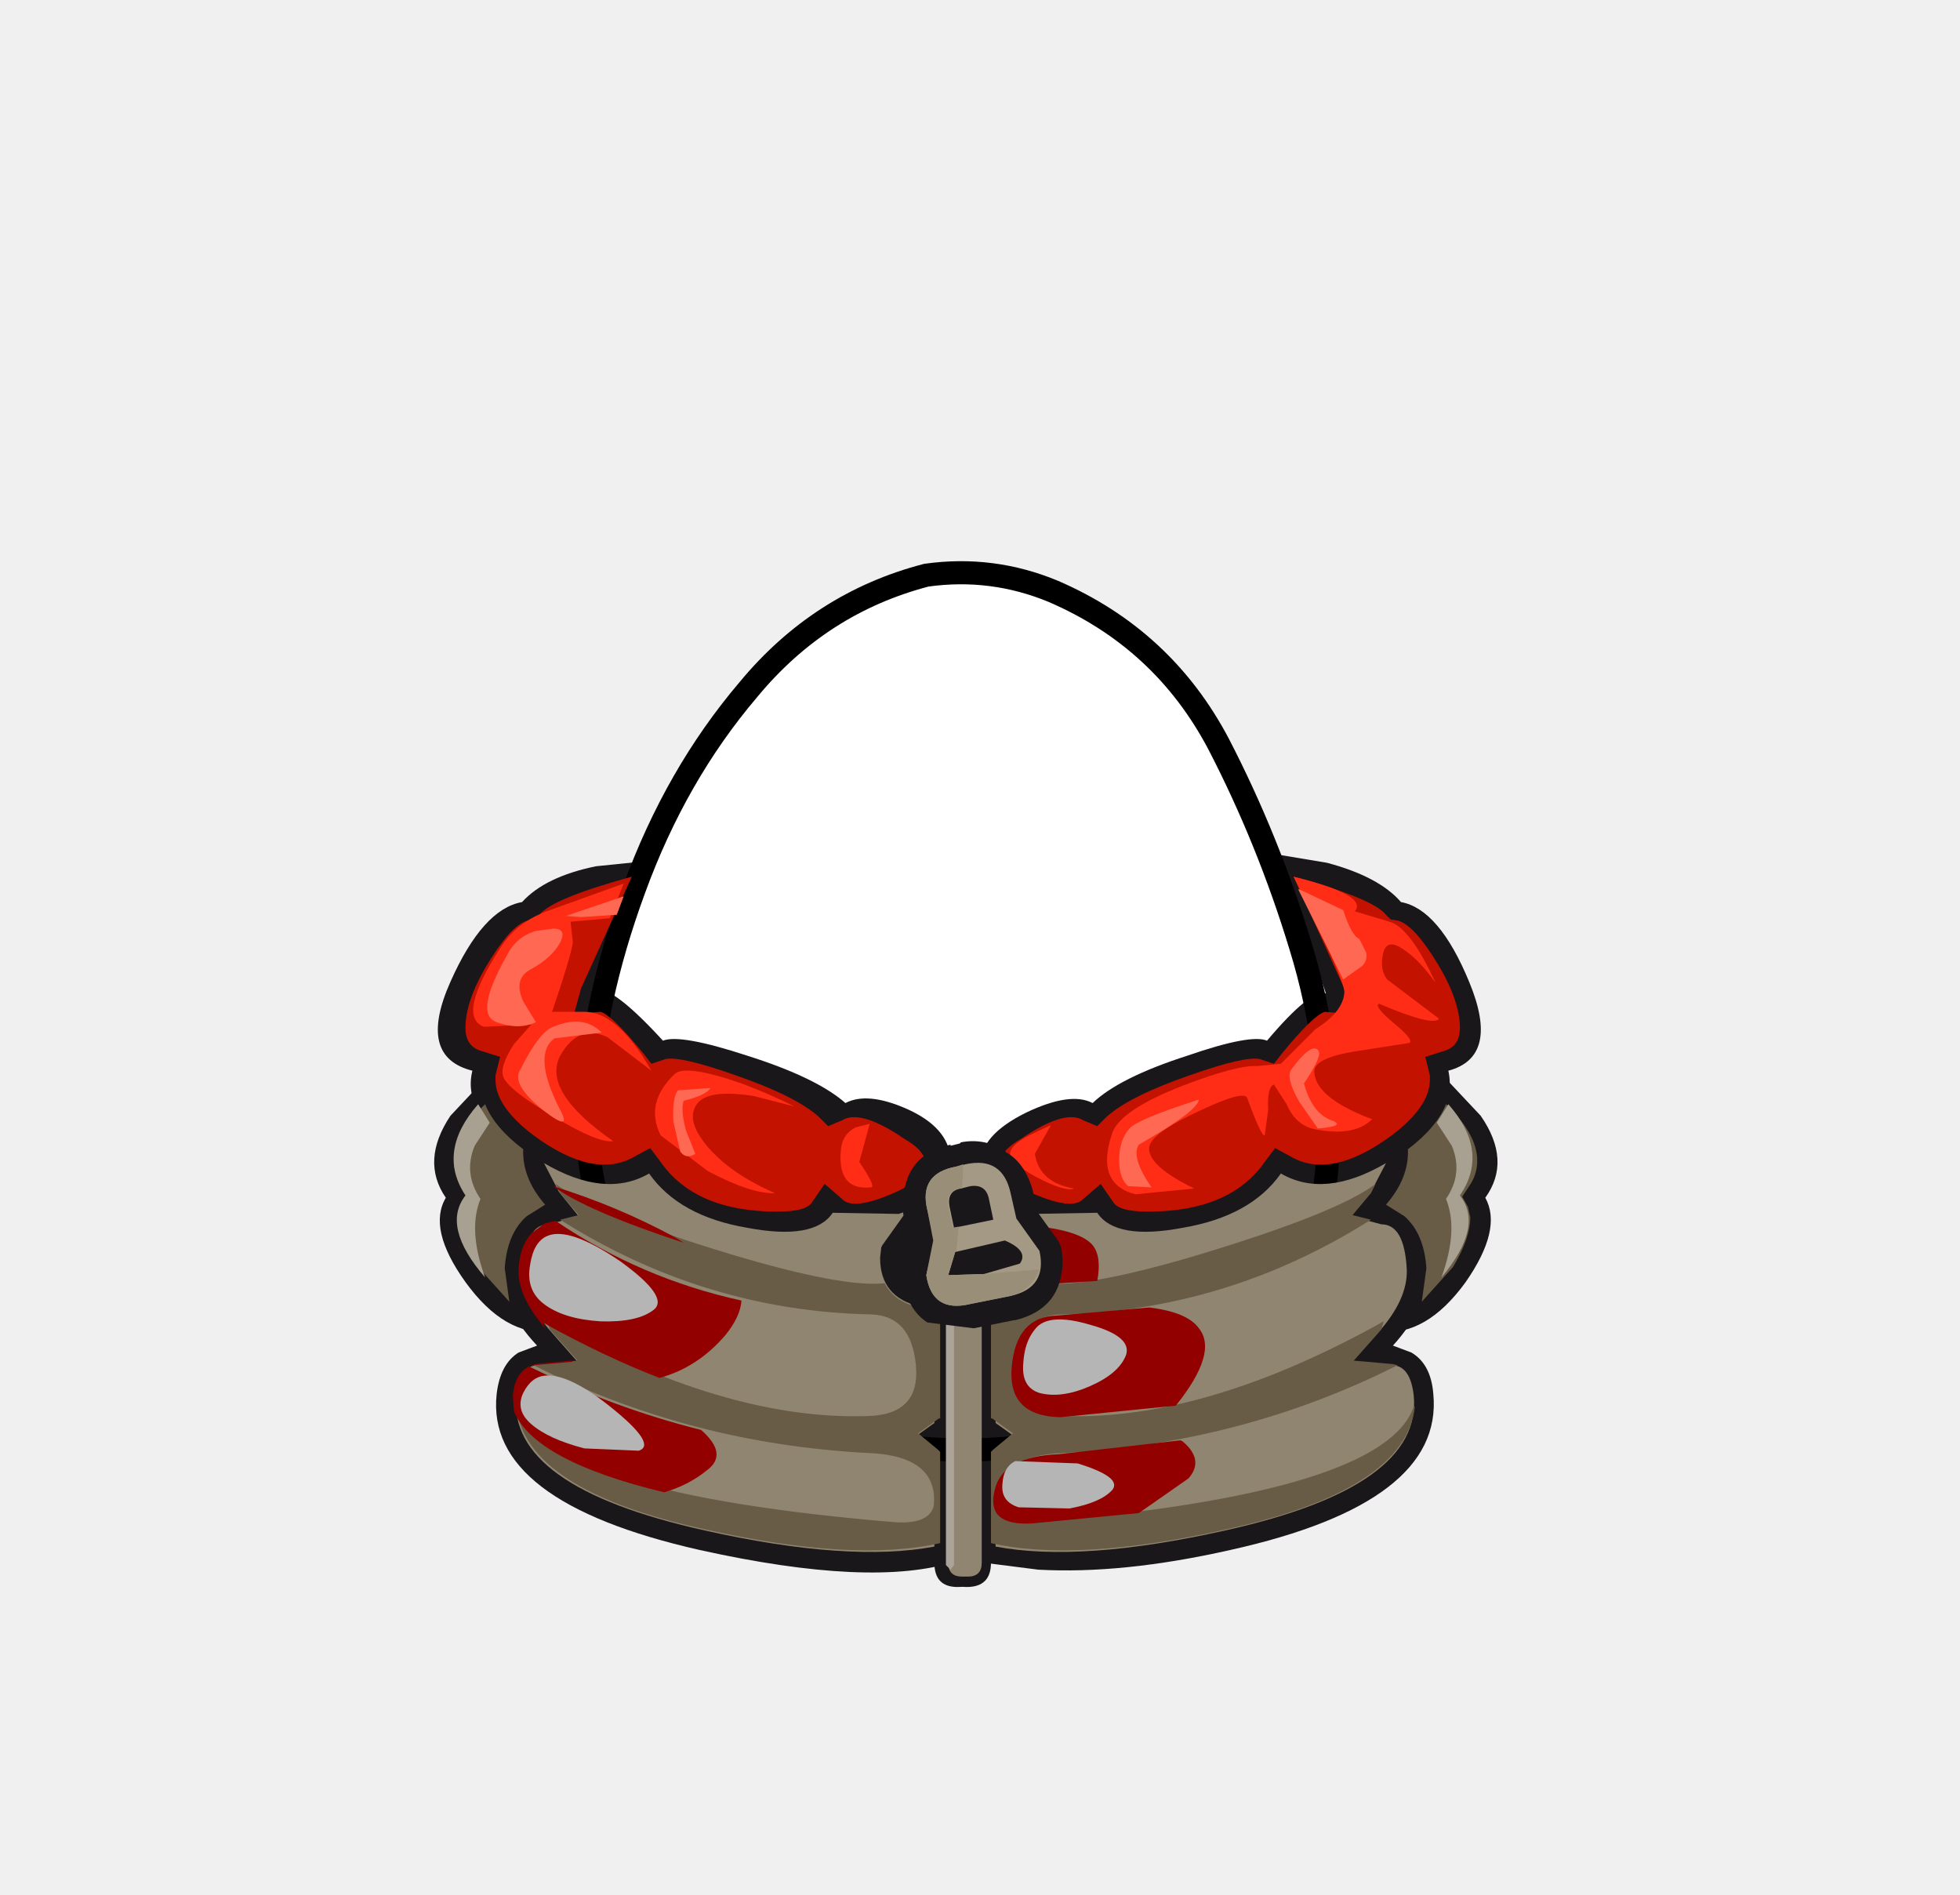
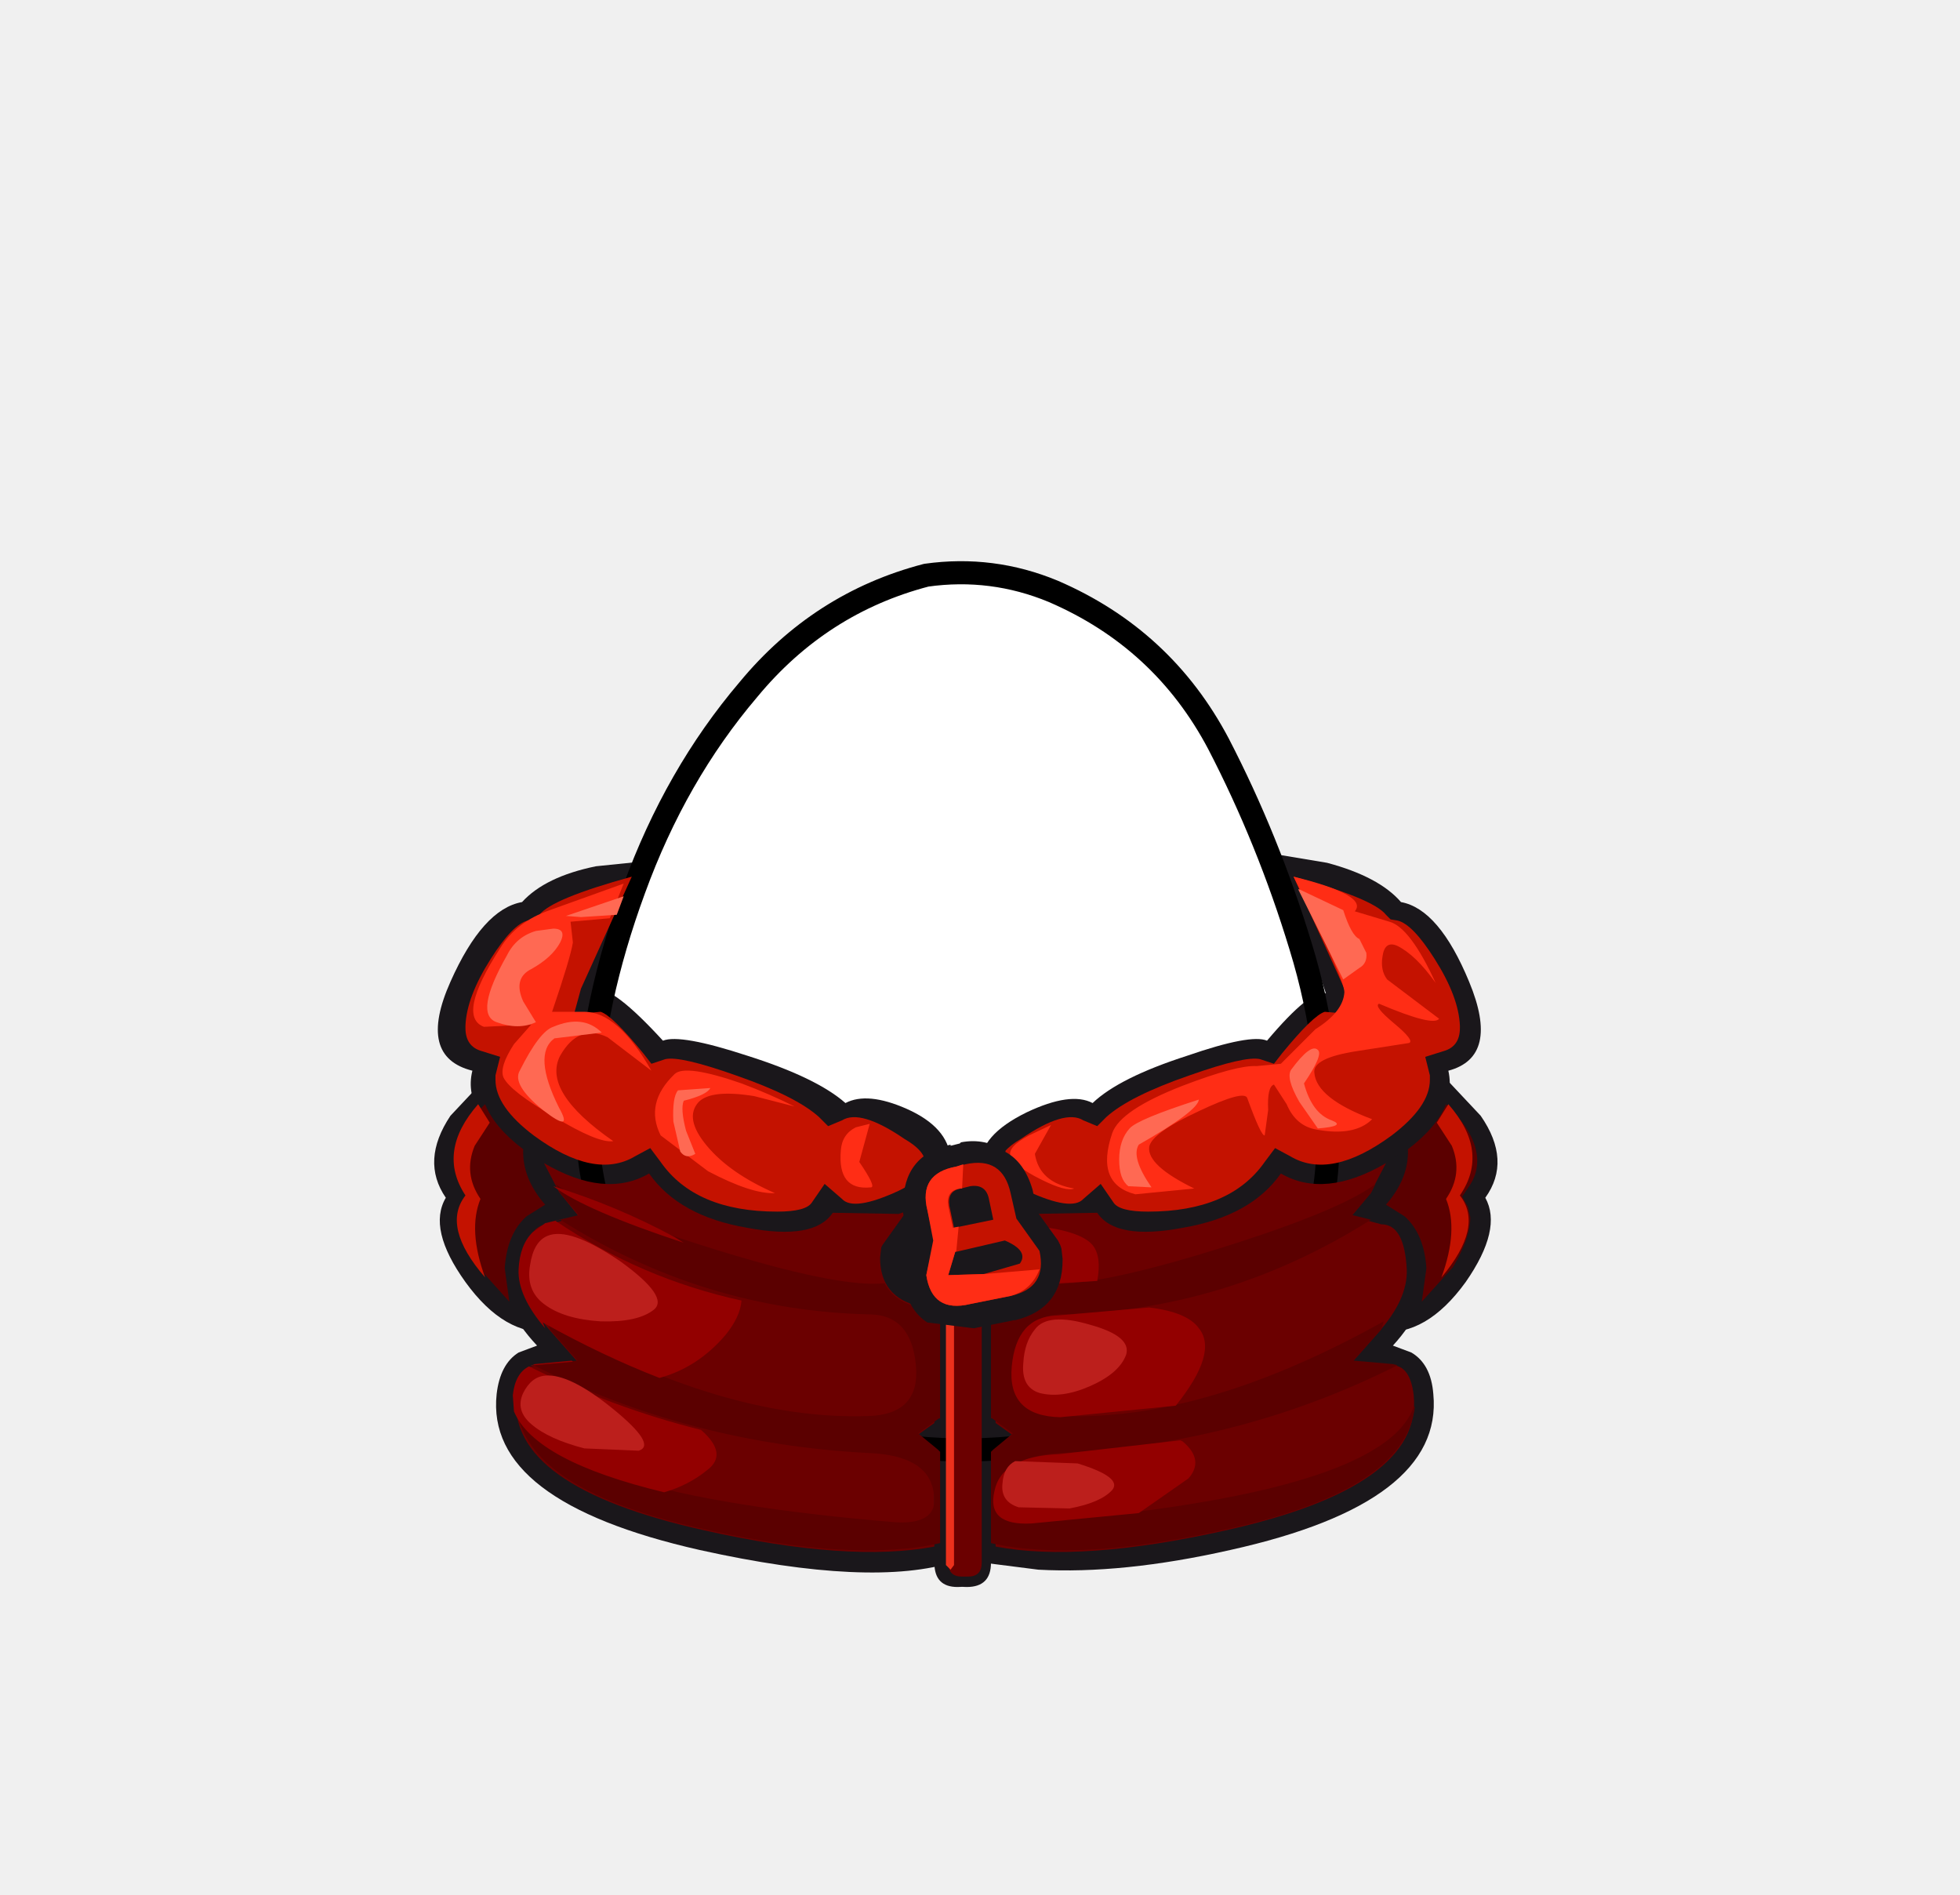
<svg xmlns="http://www.w3.org/2000/svg" xmlns:xlink="http://www.w3.org/1999/xlink" height="82" width="84.85">
  <g transform="translate(37.4 42.25)">
    <use height="38" transform="translate(-11.95 -17.45)" width="32.05" xlink:href="#a" />
    <use height="31.7" transform="translate(-18.6 -5.25)" width="46.05" xlink:href="#b" />
    <use height="38.95" transform="translate(-12.45 -17.95)" width="33.05" xlink:href="#c" />
    <use height="17.9" transform="matrix(-1 0 0 1 5.1 8.1)" width="20.15" xlink:href="#d" />
    <use height="17.9" transform="translate(3.65 8.1)" width="20.15" xlink:href="#d" />
    <use height="19.3" transform="translate(5.5 5.55)" width="21.05" xlink:href="#e" />
    <use height="19.3" transform="matrix(-1 0 0 1 3.3 5.55)" width="21.05" xlink:href="#e" />
    <use height="14.6" transform="translate(-15.2 9.1)" width="29.95" xlink:href="#f" />
    <use height="14.5" transform="translate(-17.25 -4.3)" width="43.05" xlink:href="#g" />
-     <use height="13.75" transform="translate(-16.9 -4.3)" width="41.8" xlink:href="#h" />
+     <use height="13.9" transform="translate(-16.9 -4.3)" width="41.8" xlink:href="#h" />
    <use height="10.95" transform="translate(3.55 14.75)" width=".35" xlink:href="#i" />
-     <use height="12.9" transform="translate(-16.3 -3.75)" width="38.05" xlink:href="#j" />
-     <use height="11.9" transform="translate(-14.85 11.15)" width="26.25" xlink:href="#k" />
+     <use height="13.3" transform="translate(-16.3 -3.75)" width="38.05" xlink:href="#j" />
+     <use height="12" transform="translate(-14.85 11.15)" width="26.25" xlink:href="#k" />
    <use height="7.5" transform="translate(-17.75 5.55)" width="44.1" xlink:href="#l" />
-     <use height="8.1" transform="translate(1.65 7.15)" width="6.95" xlink:href="#m" />
+     <use height="8.2" transform="translate(1.65 7.15)" width="6.95" xlink:href="#m" />
    <use height="6.2" transform="translate(2.65 8.1)" width="5" xlink:href="#n" />
    <use height="6.15" transform="translate(2.65 8.15)" width="4.95" xlink:href="#o" />
  </g>
  <defs>
    <use height="38" width="32.05" xlink:href="#p" id="a" />
    <use height="31.7" width="46.05" xlink:href="#q" id="b" />
    <use height="38.95" width="33.05" xlink:href="#r" id="c" />
    <use height="17.9" width="20.15" xlink:href="#s" id="d" />
    <use height="19.3" width="21.05" xlink:href="#t" id="e" />
    <use height="14.6" width="29.95" xlink:href="#u" id="f" />
    <use height="14.5" width="19.9" xlink:href="#v" id="E" />
-     <use height="13.75" width="41.8" xlink:href="#w" id="h" />
+     <use height="13.9" width="41.8" xlink:href="#w" id="h" />
    <use height="10.95" width=".35" xlink:href="#x" id="i" />
-     <use height="12.9" width="38.05" xlink:href="#y" id="j" />
-     <use height="11.9" width="26.25" xlink:href="#z" id="k" />
+     <use height="13.3" width="38.05" xlink:href="#y" id="j" />
+     <use height="12" width="26.25" xlink:href="#z" id="k" />
    <use height="7.5" width="44.1" xlink:href="#A" id="l" />
-     <use height="8.1" width="6.95" xlink:href="#B" id="m" />
+     <use height="8.2" width="6.95" xlink:href="#B" id="m" />
    <use height="6.2" width="5" xlink:href="#C" id="n" />
    <use height="6.15" width="4.95" xlink:href="#D" id="o" />
    <path d="M27.35 7.4q2.15 4.15 3.55 8.75 1.45 4.7 1.15 9.5-.35 4.95-4.2 8.1-3.8 3.2-8.75 4.05l-2.6.2q-3.6 0-7.05-1.15-4.65-1.6-7.1-5.5Q-.2 27.4.05 23q.2-4.4 2-9.3Q3.85 8.75 7 5.05 10.1 1.3 14.7.1l1.8-.1q1.9.05 3.7.8 4.75 2.05 7.15 6.6" fill="#fff" fill-rule="evenodd" transform="translate(-.05)" id="p" />
    <path d="M27.35 7.4Q24.95 2.85 20.2.8 17.55-.3 14.7.1 10.1 1.3 7 5.05q-3.15 3.7-4.95 8.65-1.8 4.9-2 9.3-.25 4.4 2.3 8.35 2.45 3.9 7.1 5.5 4.65 1.55 9.65.95 4.95-.85 8.75-4.05 3.85-3.15 4.2-8.1.3-4.8-1.15-9.5-1.4-4.6-3.55-8.75Z" fill="none" stroke="#000" stroke-linecap="round" stroke-linejoin="round" transform="translate(.45 .5)" id="r" />
-     <path d="M8.45-5.75q1 0 1.1 1.95.05 1.3-1.25 2.75L7.2.2l1.7.15q.8 0 .95 1.3.4 3.95-8.15 5.85-6.25 1.4-9.95.7V3.95l.7-.6-.7-.5v-4.9l.65-.15q1.7-.4 1.7-2.1l-.05-.45-.05-.1-1-1.4v-.05l.3.1 2.85-.05q.8 1.2 3.7.65Q2.8-6.1 4.1-7.95 6-6.85 8.65-8.4L8-7.15 7.15-6.1l1.3.35M-9.1-1.9V8.9q0 .6-.6.6t-.6-.6V-1.8l.95-.05.25-.05" fill="#908570" fill-rule="evenodd" transform="translate(10.3 8.4)" id="s" />
-     <path d="M9.95-.8v.1q0 .8-.7 1l-.8.25.2.8v.2q0 1.15-1.65 2.4-2.65 1.95-4.4.9l-.65-.35-.45.6Q0 7.25-3.55 7.25q-1.25 0-1.5-.4l-.55-.8-.75.65q-.5.55-2.45-.35-1.15-.55-1.15-1.15-.05-.55.9-1.1 1.9-1.3 2.7-.8l.6.25.4-.4q1-.9 3.6-1.8Q.65.5 1.3.65l.6.2.35-.45Q3.6-1.25 4.1-1.4l1.15.1-.3-1.1-2.2-4.85q3.45.95 4 1.65l.2.2.3.05q.65.15 1.6 1.65Q9.9-2.05 9.95-.8" fill="#c41200" fill-rule="evenodd" transform="translate(9.95 7.25)" id="v" />
-     <path d="M-.15 5.1v10.7l-.15.2-.2-.2V5.05l.35.05" fill="#aca499" fill-rule="evenodd" transform="translate(.5 -5.05)" id="x" />
+     <path d="M8.45-5.75q1 0 1.1 1.95.05 1.3-1.25 2.75L7.2.2l1.7.15q.8 0 .95 1.3.4 3.95-8.15 5.85-6.25 1.4-9.95.7V3.95l.7-.6-.7-.5v-4.9l.65-.15q1.7-.4 1.7-2.1l-.05-.45-.05-.1-1-1.4v-.05l.3.1 2.85-.05q.8 1.2 3.7.65Q2.8-6.1 4.1-7.95 6-6.85 8.65-8.4L8-7.15 7.15-6.1l1.3.35M-9.1-1.9V8.9q0 .6-.6.6t-.6-.6V-1.8l.95-.05.25-.05" fill="#6b0000" fill-rule="evenodd" transform="translate(10.3 8.4)" id="s" />
+     <path d="M-9.05 4.1q1.9-1.3 2.7-.8l.6.25.4-.4q1-.9 3.6-1.8Q.65.5 1.3.65l.6.2.35-.45Q3.6-1.25 4.1-1.4l1.15.1-.3-1.1-2.2-4.85q3.45.95 4 1.65l.2.2.3.05q.65.15 1.6 1.65Q9.9-2.05 9.95-.8v.1q0 .8-.7 1l-.8.25.2.8v.2q0 1.15-1.65 2.4-2.65 1.95-4.4.9l-.65-.35-.45.6Q0 7.25-3.55 7.25q-1.25 0-1.5-.4l-.55-.8-.75.65q-.5.55-2.45-.35-1.15-.55-1.15-1.15-.05-.55.9-1.1" fill="#c41200" fill-rule="evenodd" transform="translate(9.95 7.25)" id="v" />
+     <path d="M-.15 5.1v10.7l-.15.2-.2-.2V5.05l.35.05" fill="#ec311c" fill-rule="evenodd" transform="translate(.5 -5.05)" id="x" />
    <path d="M2.4-1.05 3.3.2l.05.1.05.1.05.15.05.45v.05q0 2.1-2.05 2.6H1.4L-.35 4l-2-.25q-.8-.5-1.1-1.8v-.2l.05-.1.3-1.4-.25-1.05-.05-.15v-.4q0-2.15 2.05-2.6v.05l.4-.1.05-.05q1.05-.2 1.95.4H1Q1.85-3.2 2.2-2l.2.95" fill="#1a171b" fill-rule="evenodd" transform="translate(3.45 4.1)" id="B" />
-     <path d="m1.2-1.8.25 1.1 1 1.4Q2.8 2.3 1.2 2.65L-.55 3q-1.65.4-1.9-1.25l.35-1.5-.3-1.3q-.4-1.6 1.25-1.9l.4-.1Q.85-3.4 1.2-1.8m-.95.2q-.15-.6-.8-.5l-.4.1q-.6.1-.5.75l.2.95 1.7-.35-.2-.95M-1.2.75l-.3 1L.05 1.7l1.55-.45Q2 .7.95.25l-2.15.5" fill="#a49984" fill-rule="evenodd" transform="translate(2.5 3.1)" id="C" />
-     <path d="M-.95-2q-.6.1-.5.75l.2.95.25-.05L-1.1.7l-.05.05-.3 1 1.6-.05 2.35-.2q-.35.9-1.25 1.15L-.5 3q-1.65.4-1.9-1.25l.3-1.5-.25-1.3q-.4-1.6 1.25-1.9l.3-.1L-.85-2h-.1" fill="#998e78" fill-rule="evenodd" transform="translate(2.45 3.05)" id="D" />
-     <path d="M7.55-7.7Q8.8-8.65 9.2-9.65q1.35 1.3 1.35 2.45 0 .6-.35 1.1l-.3.45.25.45.1.45q0 .9-.75 2.15L8.15-1.1l.2-1.45q-.1-1.5-.95-2.25l-.8-.5q1-1.15.95-2.4m-9 4.55q5.95-1.8 7.6-3.05l-.2.4-.8.95.8.2Q-.3-.7-7.5-.55q-1.75.05-1.95 2.2-.2 2.15 2.1 2.2 6.15.2 13.85-4.1L6.4.1 5.2 1.45l1.7.15.2.05Q.35 5.05-7.4 5.45q-2.5.1-2.8 1.6-.35 1.5 1.6 1.4 15.1-1.25 16.4-5h.05q-.4 3.6-8.15 5.3-6.45 1.45-10.2.6V5.4l.1-.1.85-.7-.9-.65h-.05v-4.6l.9-.2q1.1-.25 1.5-1.05 1.8.2 6.65-1.25" transform="translate(10.5 9.65)" id="t" fill="#685c46" fill-rule="evenodd" />
-     <path d="M-13.15-5.8q3.7 2.5 8.05 3.45-.05.7-.7 1.5Q-7 .55-8.65 1-11.1.05-13.7-1.4l.1.25q-1.2-1.4-1.15-2.55.05-1.05.6-1.6l.55-.4.45-.1m6.3 9.05Q-5.65 4.3-6.6 5q-.8.65-1.85.95-5.6-1.35-6.5-3.5l-.05-.7q.1-.95.7-1.25 3.65 1.8 7.45 2.75M-8-5.1l.4.25q-4.25-1.4-5.65-2.45 2.75.85 5.25 2.2M-14.3.5l.25-.1 1.6-.15.05.05-1.7.15-.2.05m24.4-5.25q.4.5.2 1.55l-2.4.15.25-1.1-.05-.45-.05-.1-.65-.9q2.15.2 2.7.85m3.9 8.5q.95.8.25 1.6l-2.15 1.5-4.65.45q-1.95.1-1.6-1.4.3-1.5 2.8-1.6l5.25-.6.1.05m-1.45-5.8q1.65.2 2.15.9.85 1.05-1 3.35l-5 .5Q6.4 2.65 6.6.5q.2-2.15 1.95-2.2l4-.35" transform="translate(15 7.3)" id="u" fill="#930000" fill-rule="evenodd" />
-     <path d="m-17.6-5.5 3.2-1.15-.6 1.5-1.7.15.1.9q-.1.65-.9 3h1.4q1.45 0 2.9 2.55L-15.1 0q-1.25-.6-2.05.8-.8 1.55 2.3 3.7-.65.1-2.55-1.05-1.9-1.1-2.2-1.7-.2-.45.45-1.45l.75-.85-2.05.1q-1.2-.45.7-3.4.7-1.15 2.15-1.65M-7 3l-1.75-.45q-1.85-.3-2.4.25-.65.7.35 1.9t2.95 2.05q-1 .05-2.9-.95l-2.05-1.55q-.7-1.4.6-2.65.45-.45 2.9.4 1.2.45 2.3 1m2.65.9.6-.15-.45 1.65q.75 1.1.5 1.1-1.45.15-1.3-1.6.05-.7.65-1m7.5.35.95-.45-.7 1.25q.2 1.25 1.7 1.5-.35.15-1.45-.4t-1.3-1q-.15-.4.8-.9m13.65-6.2q0-.55-2.2-5 3.25.8 2.65 1.5l1.5.45q.9.25 2 2.65-.85-1.2-1.65-1.6-.55-.25-.65.45-.1.6.2 1L20.9-.8q-.25.35-2.6-.65-.25.1.65.85t.65.85L17.35.6q-1.95.3-1.85.95.1 1.1 2.5 2-.75.75-2.4.45-.9-.15-1.3-1.1l-.55-.85q-.3.1-.25 1.1l-.15 1.1q-.15.05-.75-1.6-.1-.4-2.1.55-2.05.95-2.15 1.55-.1.8 1.95 1.8l-2.55.25q-1.75-.45-1-2.65.35-1 3.05-2.05 2.35-.9 3.2-.85l1.05-.1 1.5-1.5q1.2-.75 1.25-1.6" transform="translate(20.9 6.95)" id="w" fill="#ff2d15" fill-rule="evenodd" />
+     <path d="m-1.25-.3 1.7-.35-.2-.95q-.15-.6-.8-.5l-.4.1q-.6.1-.5.75l.2.95m2.2.55-2.15.5-.3 1L.05 1.7l1.55-.45Q2 .7.95.25m-3.35-1.3q-.4-1.6 1.25-1.9l.4-.1Q.85-3.4 1.2-1.8l.25 1.1 1 1.4Q2.8 2.3 1.2 2.65L-.55 3q-1.65.4-1.9-1.25l.35-1.5-.3-1.3" fill="#c41200" fill-rule="evenodd" transform="translate(2.5 3.1)" id="C" />
+     <path d="M-.95-2q-.6.1-.5.75l.2.95.25-.05L-1.1.7l-.05.05-.3 1 1.6-.05 2.35-.2q-.35.9-1.25 1.15L-.5 3q-1.65.4-1.9-1.25l.3-1.5-.25-1.3q-.4-1.6 1.25-1.9l.3-.1L-.85-2h-.1" fill="#ff2d15" fill-rule="evenodd" transform="translate(2.45 3.05)" id="D" />
+     <path d="M7.55-7.7Q8.8-8.65 9.2-9.65q1.35 1.3 1.35 2.45 0 .6-.35 1.1l-.3.45.25.45.1.45q0 .9-.75 2.15L8.15-1.1l.2-1.45q-.1-1.5-.95-2.25l-.8-.5q1-1.15.95-2.4m.3 11.15q-.4 3.6-8.15 5.3-6.45 1.45-10.2.6V5.4l.1-.1.85-.7-.9-.65h-.05v-4.6l.9-.2q1.1-.25 1.5-1.05 1.8.2 6.65-1.25 5.95-1.8 7.6-3.05l-.2.4-.8.95.8.2Q-.3-.7-7.5-.55q-1.75.05-1.95 2.2-.2 2.15 2.1 2.2 6.15.2 13.85-4.1L6.4.1 5.2 1.45l1.7.15.2.05Q.35 5.05-7.4 5.45q-2.5.1-2.8 1.6-.35 1.5 1.6 1.4 15.1-1.25 16.4-5h.05" transform="translate(10.5 9.65)" id="t" fill="#5b0000" fill-rule="evenodd" />
+     <path d="M-15 1.75q.1-.95.7-1.25 3.65 1.8 7.45 2.75Q-5.65 4.3-6.6 5q-.8.65-1.85.95-5.6-1.35-6.5-3.5l-.05-.7m.85-7.05.55-.4 1.25-.3-.8.2q3.7 2.5 8.05 3.45-.05.7-.7 1.5Q-7 .55-8.65 1-11.1.05-13.7-1.4l.1.25q-1.2-1.4-1.15-2.55.05-1.05.6-1.6m6.15.2.4.25q-4.25-1.4-5.65-2.45 2.75.85 5.25 2.2M-12.4.3l-1.7.15-.2.05.25-.1 1.6-.15.05.05m22.7-3.5-2.4.15.25-1.1-.05-.45-.05-.1-.65-.9q2.15.2 2.7.85.4.5.2 1.55M14 3.75q.95.8.25 1.6l-2.15 1.5-4.65.45q-1.95.1-1.6-1.4.3-1.5 2.8-1.6l5.25-.6.1.05M8.7 2.7Q6.4 2.65 6.6.5q.2-2.15 1.95-2.2l4-.35q1.65.2 2.15.9.85 1.05-1 3.35l-5 .5" transform="translate(15 7.3)" id="u" fill="#930000" fill-rule="evenodd" />
+     <path d="m-14.4-6.65-.6 1.5-1.7.15.1.9q-.1.65-.9 3h1.4q1.45 0 2.9 2.55L-15.1 0q-1.25-.6-2.05.8-.8 1.55 2.3 3.7-.65.1-2.55-1.05-1.9-1.1-2.2-1.7-.2-.45.45-1.45l.75-.85-2.05.1q-1.2-.45.7-3.4.7-1.15 2.15-1.65l3.2-1.15M-7 3l-1.75-.45q-1.85-.3-2.4.25-.65.7.35 1.9t2.95 2.05q-1 .05-2.9-.95l-2.05-1.55q-.7-1.4.6-2.65.45-.45 2.9.4 1.2.45 2.3 1m2.65.9.6-.15-.45 1.65q.75 1.1.5 1.1-1.45.15-1.3-1.6.05-.7.65-1m7.5.35.95-.45-.7 1.25q.2 1.25 1.7 1.5-.35.15-1.45-.4t-1.3-1q-.15-.4.8-.9m13.65-6.2q0-.55-2.2-5 3.25.8 2.65 1.5l1.5.45q.9.25 2 2.65-.85-1.2-1.65-1.6-.55-.25-.65.45-.1.6.2 1L20.9-.8q-.25.35-2.6-.65-.25.1.65.85t.65.85L17.35.6q-1.95.3-1.85.95.1 1.1 2.5 2-.75.75-2.4.45-.9-.15-1.3-1.1l-.55-.85q-.3.1-.25 1.1l-.15 1.1q-.15.05-.75-1.6-.1-.4-2.1.55-2.05.95-2.15 1.55-.1.8 1.95 1.8l-2.55.25q-1.75-.45-1-2.65.35-1 3.05-2.05 2.35-.9 3.2-.85l1.05-.1 1.5-1.5q1.2-.75 1.25-1.6" transform="translate(20.9 6.95)" id="w" fill="#ff2d15" fill-rule="evenodd" />
    <path d="M-16.15-4.95q.6 0 .3.6-.35.65-1.25 1.15-.8.4-.35 1.4l.55.9q-.75.35-1.7 0-1-.35.45-2.9.4-.8 1.25-1.05l.75-.1m2.1 4.5-2.05.25q-.95.7.2 3 .65 1.15-.7.1-1.35-1.1-1-1.7.85-1.7 1.45-1.9 1.3-.55 2.1.25m.95-5.9-.3.8-1.55.1-.65-.05 2.5-.85m3.75 8.3q-.15.3-1.15.55-.15.35.1 1.3l.4 1q-.4.25-.65-.1l-.3-1.3q-.05-1.05.2-1.35l1.4-.1M8.8 3.7q.35-.4 3-1.25-.05.5-2.6 1.95-.35.55.55 1.85l-1-.05q-.4-.3-.4-1.15 0-.85.45-1.35M16.95.3q.25.2-.6 1.45.35 1.3 1.2 1.6.65.25-.6.35l-.8-1.15q-.6-1.05-.35-1.4Q16.65 0 16.95.3m-.85-6.95h.05l1.9.9q.35 1.1.7 1.25l.3.6q.05.45-.3.65l-.7.5-1.95-3.9" transform="translate(19 6.65)" id="y" fill="#ff6953" fill-rule="evenodd" />
-     <path d="M-12-5.9q.95-.4 3.15 1.1Q-6.7-3.25-7.4-2.7t-2.3.5q-1.6-.1-2.45-.75-.8-.6-.6-1.7.15-1 .75-1.25m-.1 6.05q1.05-.1 2.95 1.45 1.9 1.55 1.1 1.8l-2.35-.1q-1.55-.4-2.3-1.05-.7-.6-.35-1.35.35-.7.95-.75m21.2-2q.55-.75 2.4-.2 1.8.5 1.55 1.3-.3.8-1.55 1.35T9.3.9Q8.5.65 8.6-.4q.05-.9.5-1.45m-.85 5.7 2.7.1q1.95.6 1.5 1.15-.5.55-1.85.8l-2.2-.05q-.8-.25-.7-1.05.05-.7.55-.95" transform="translate(13.15 6)" id="z" fill="#b6b5b6" fill-rule="evenodd" />
-     <path d="m20.5-2.95.5-.8q1.8 2.05.5 3.95 1.05 1.35-.8 3.55.75-2.05.2-3.4.75-1.1.25-2.3l-.65-1m-41 0-.65 1q-.5 1.2.25 2.3-.55 1.35.2 3.4-1.9-2.2-.85-3.55-1.25-1.9.55-3.95l.5.8" transform="translate(22.05 3.75)" id="A" fill="#a8a090" fill-rule="evenodd" />
+     <path d="M-12-5.9q.95-.4 3.15 1.1Q-6.7-3.25-7.4-2.7t-2.3.5q-1.6-.1-2.45-.75-.8-.6-.6-1.7.15-1 .75-1.25m-.1 6.05q1.05-.1 2.95 1.45 1.9 1.55 1.1 1.8l-2.35-.1q-1.55-.4-2.3-1.05-.7-.6-.35-1.35.35-.7.95-.75m21.2-2q.55-.75 2.4-.2 1.8.5 1.55 1.3-.3.8-1.55 1.35T9.3.9Q8.5.65 8.6-.4q.05-.9.5-1.45m-.85 5.7 2.7.1q1.95.6 1.5 1.15-.5.55-1.85.8l-2.2-.05q-.8-.25-.7-1.05.05-.7.55-.95" transform="translate(13.15 6)" id="z" fill="#bc1f1c" fill-rule="evenodd" />
+     <path d="m20.5-2.95.5-.8q1.8 2.05.5 3.95 1.05 1.35-.8 3.55.75-2.05.2-3.4.75-1.1.25-2.3l-.65-1m-41 0-.65 1q-.5 1.2.25 2.3-.55 1.35.2 3.4-1.9-2.2-.85-3.55-1.25-1.9.55-3.95l.5.8" transform="translate(22.05 3.75)" id="A" fill="#c41200" fill-rule="evenodd" />
    <g id="q" fill="#1a171b" fill-rule="evenodd">
-       <path d="m1.8 1.6-.2-.25-1.75.4-.1.2L1.8 1.6m-.35-4.25q.7.4.95 1.35l.2 1 1 1.4.05.1.05.45q0 1.7-1.7 2.1L.25 4.1q-2.05.45-2.5-1.65v-.1l.35-1.5-.3-1.2v-.4q0-1.75 1.65-2.1l.4-.1q.9-.15 1.6.3" transform="translate(23 15.85)" />
+       <path d="m-.15 1.75-.1.2L1.8 1.6l-.2-.25-1.75.4M2.6-.3l1 1.4.05.1.05.45q0 1.7-1.7 2.1L.25 4.1q-2.05.45-2.5-1.65v-.1l.35-1.5-.3-1.2v-.4q0-1.75 1.65-2.1l.4-.1q.9-.15 1.6.3.7.4.95 1.35l.2 1" transform="translate(23 15.85)" />
      <path d="M10.15-5.2q7.15-1.6 8.25.05 1.55 2.4-.2 4.45l.8.5q.85.75.95 2.25.1 1.65-1.45 3.35l.8.3q.85.5.95 1.8.45 4.7-8.8 6.75-4.65 1.05-8.3.85L.4 14.75q-1.8-.9-1.5-2.7.25-1.6 1.7-2.75Q-1 8.1-1.05 6.2q-.05-1.85 1.4-3-1.9-1.7-.85-3.65.8-1.5 2.5-2.3 2.8-1.2 8.15-2.45" transform="translate(23 15.85)" />
-       <path d="M1.1-1v15.8q0 1.05-1.05 1.05-1 0-1-1.05V-1q0-1.05 1-1.05Q1.1-2.05 1.1-1" transform="translate(23 15.85)" />
-       <path d="M-.35-2.05Q.7-2.05.7-1v15.8q0 1.05-1.05 1.05-1 0-1-1.05V-1q0-1.05 1-1.05m21.1-4.15 1.55 1.65q1.35 1.95.2 3.55.75 1.35-.85 3.65-1.7 2.35-3.7 2.15-2-.2-3.05-4.1-1.1-3.8.3-4.6l5.55-2.3m-41.5 0 5.55 2.3q1.4.8.3 4.6-1.05 3.9-3.05 4.1-2 .2-3.7-2.15Q-23.3.35-22.5-1q-1.1-1.6.2-3.55l1.55-1.65" transform="translate(23 15.85)" />
-       <path d="M-10.25-5.2q5.45 1.25 8.2 2.45 1.7.8 2.5 2.3Q1.5 1.5-.4 3.2q1.45 1.15 1.4 3Q.95 8.1-.65 9.3q1.45 1.15 1.7 2.75.3 1.8-1.5 2.7-3.6 1.15-11.05-.5-9.3-2.1-8.8-6.75.15-1.3.95-1.8l.8-.3q-1.6-1.7-1.5-3.35.1-1.5.95-2.25l.85-.5q-1.8-2.05-.2-4.45 1.05-1.65 8.2-.05m29.1-8.6q1.65.3 2.95 3.45 1.35 3.25-.9 3.85.45 2-2.4 3.8-2.85 1.8-4.85.65Q12.35-.2 9.4.3 6.5.85 5.7-.35L2.85-.3Q.7-1.1.65-2.4q-.05-1.3 2-2.3 1.9-.9 2.85-.4 1.15-1.1 4.1-2.05 2.75-.95 3.45-.65 1.9-2.25 2.55-2.05l-2.05-6 2.1.35q2.25.6 3.2 1.7" transform="translate(23 15.85)" />
-       <path d="M-21.35-6.5q-2.4-.6-.95-3.85 1.4-3.15 3.1-3.45 1-1.1 3.2-1.55l1.95-.2L-16-10q.7-.2 2.9 2.2.75-.3 3.65.65 3 .95 4.25 2.05.95-.5 2.65.25 1.8.8 1.9 2.15.1 1.35-1.95 2.25l-2.8.1Q-6.25.85-9.25.3q-3.15-.5-4.5-2.35-2.1 1.15-5.1-.65-3-1.8-2.5-3.8" transform="translate(23 15.85)" />
+       <path d="M1.1 14.8q0 1.05-1.05 1.05-1 0-1-1.05V-1q0-1.05 1-1.05Q1.1-2.05 1.1-1v15.8" transform="translate(23 15.85)" />
+       <path d="M.7 14.8q0 1.05-1.05 1.05-1 0-1-1.05V-1q0-1.05 1-1.05Q.7-2.05.7-1v15.8m20.05-21 1.55 1.65q1.35 1.95.2 3.55.75 1.35-.85 3.65-1.7 2.35-3.7 2.15-2-.2-3.05-4.1-1.1-3.8.3-4.6l5.55-2.3m-41.5 0 5.55 2.3q1.4.8.3 4.6-1.05 3.9-3.05 4.1-2 .2-3.7-2.15Q-23.3.35-22.5-1q-1.1-1.6.2-3.55l1.55-1.65" transform="translate(23 15.85)" />
+       <path d="M-10.25-5.2q5.45 1.25 8.2 2.45 1.7.8 2.5 2.3Q1.5 1.5-.4 3.2q1.45 1.15 1.4 3Q.95 8.1-.65 9.3q1.45 1.15 1.7 2.75.3 1.8-1.5 2.7-3.6 1.15-11.05-.5-9.3-2.1-8.8-6.75.15-1.3.95-1.8l.8-.3q-1.6-1.7-1.5-3.35.1-1.5.95-2.25l.85-.5q-1.8-2.05-.2-4.45 1.05-1.65 8.2-.05m23.3-2.6q1.9-2.25 2.55-2.05l-2.05-6 2.1.35q2.25.6 3.2 1.7 1.65.3 2.95 3.45 1.35 3.25-.9 3.85.45 2-2.4 3.8-2.85 1.8-4.85.65Q12.35-.2 9.4.3 6.5.85 5.7-.35L2.85-.3Q.7-1.1.65-2.4q-.05-1.3 2-2.3 1.9-.9 2.85-.4 1.15-1.1 4.1-2.05 2.75-.95 3.45-.65" transform="translate(23 15.85)" />
+       <path d="M-14.05-15.55-16-10q.7-.2 2.9 2.2.75-.3 3.65.65 3 .95 4.25 2.05.95-.5 2.65.25 1.8.8 1.9 2.15.1 1.35-1.95 2.25l-2.8.1Q-6.25.85-9.25.3q-3.15-.5-4.5-2.35-2.1 1.15-5.1-.65-3-1.8-2.5-3.8-2.4-.6-.95-3.85 1.4-3.15 3.1-3.45 1-1.1 3.2-1.55l1.95-.2" transform="translate(23 15.85)" />
    </g>
    <g id="g" transform="translate(21.65 13.95)">
      <use height="14.5" transform="translate(1.5 -13.95)" width="19.9" xlink:href="#E" />
      <use height="14.5" transform="matrix(-1 0 0 1 -1.75 -13.95)" width="19.9" xlink:href="#E" />
    </g>
  </defs>
</svg>
